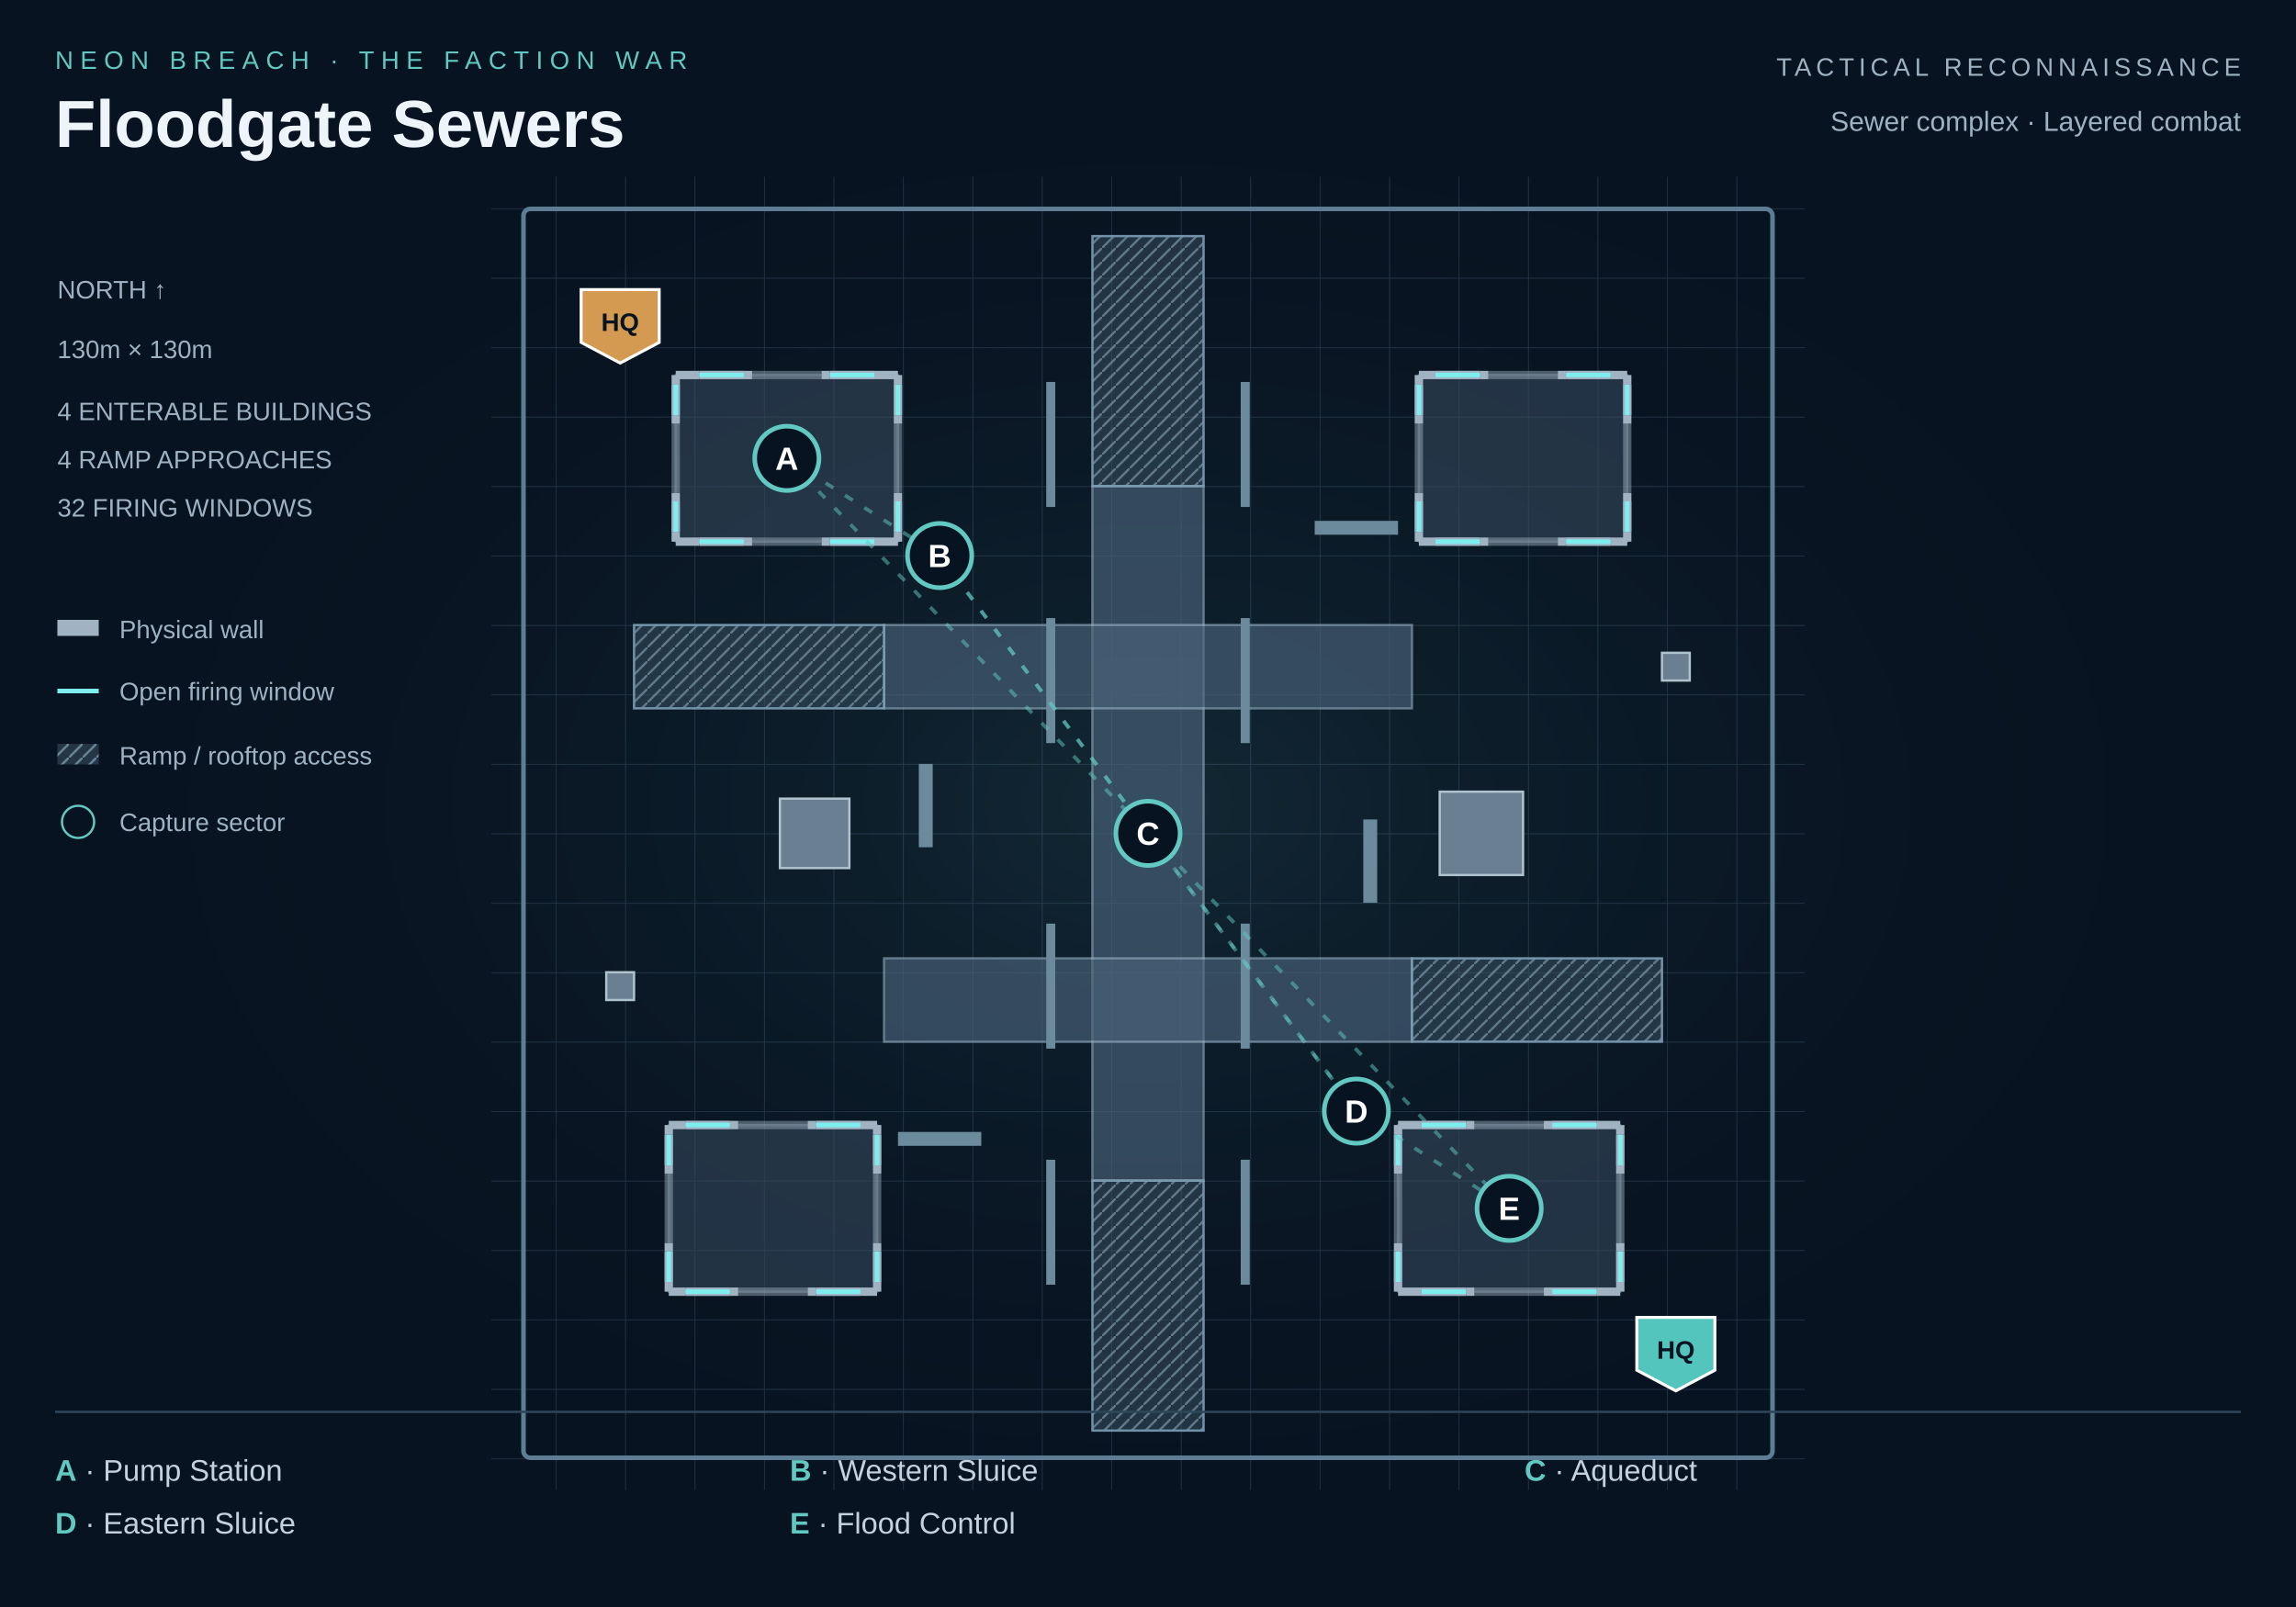
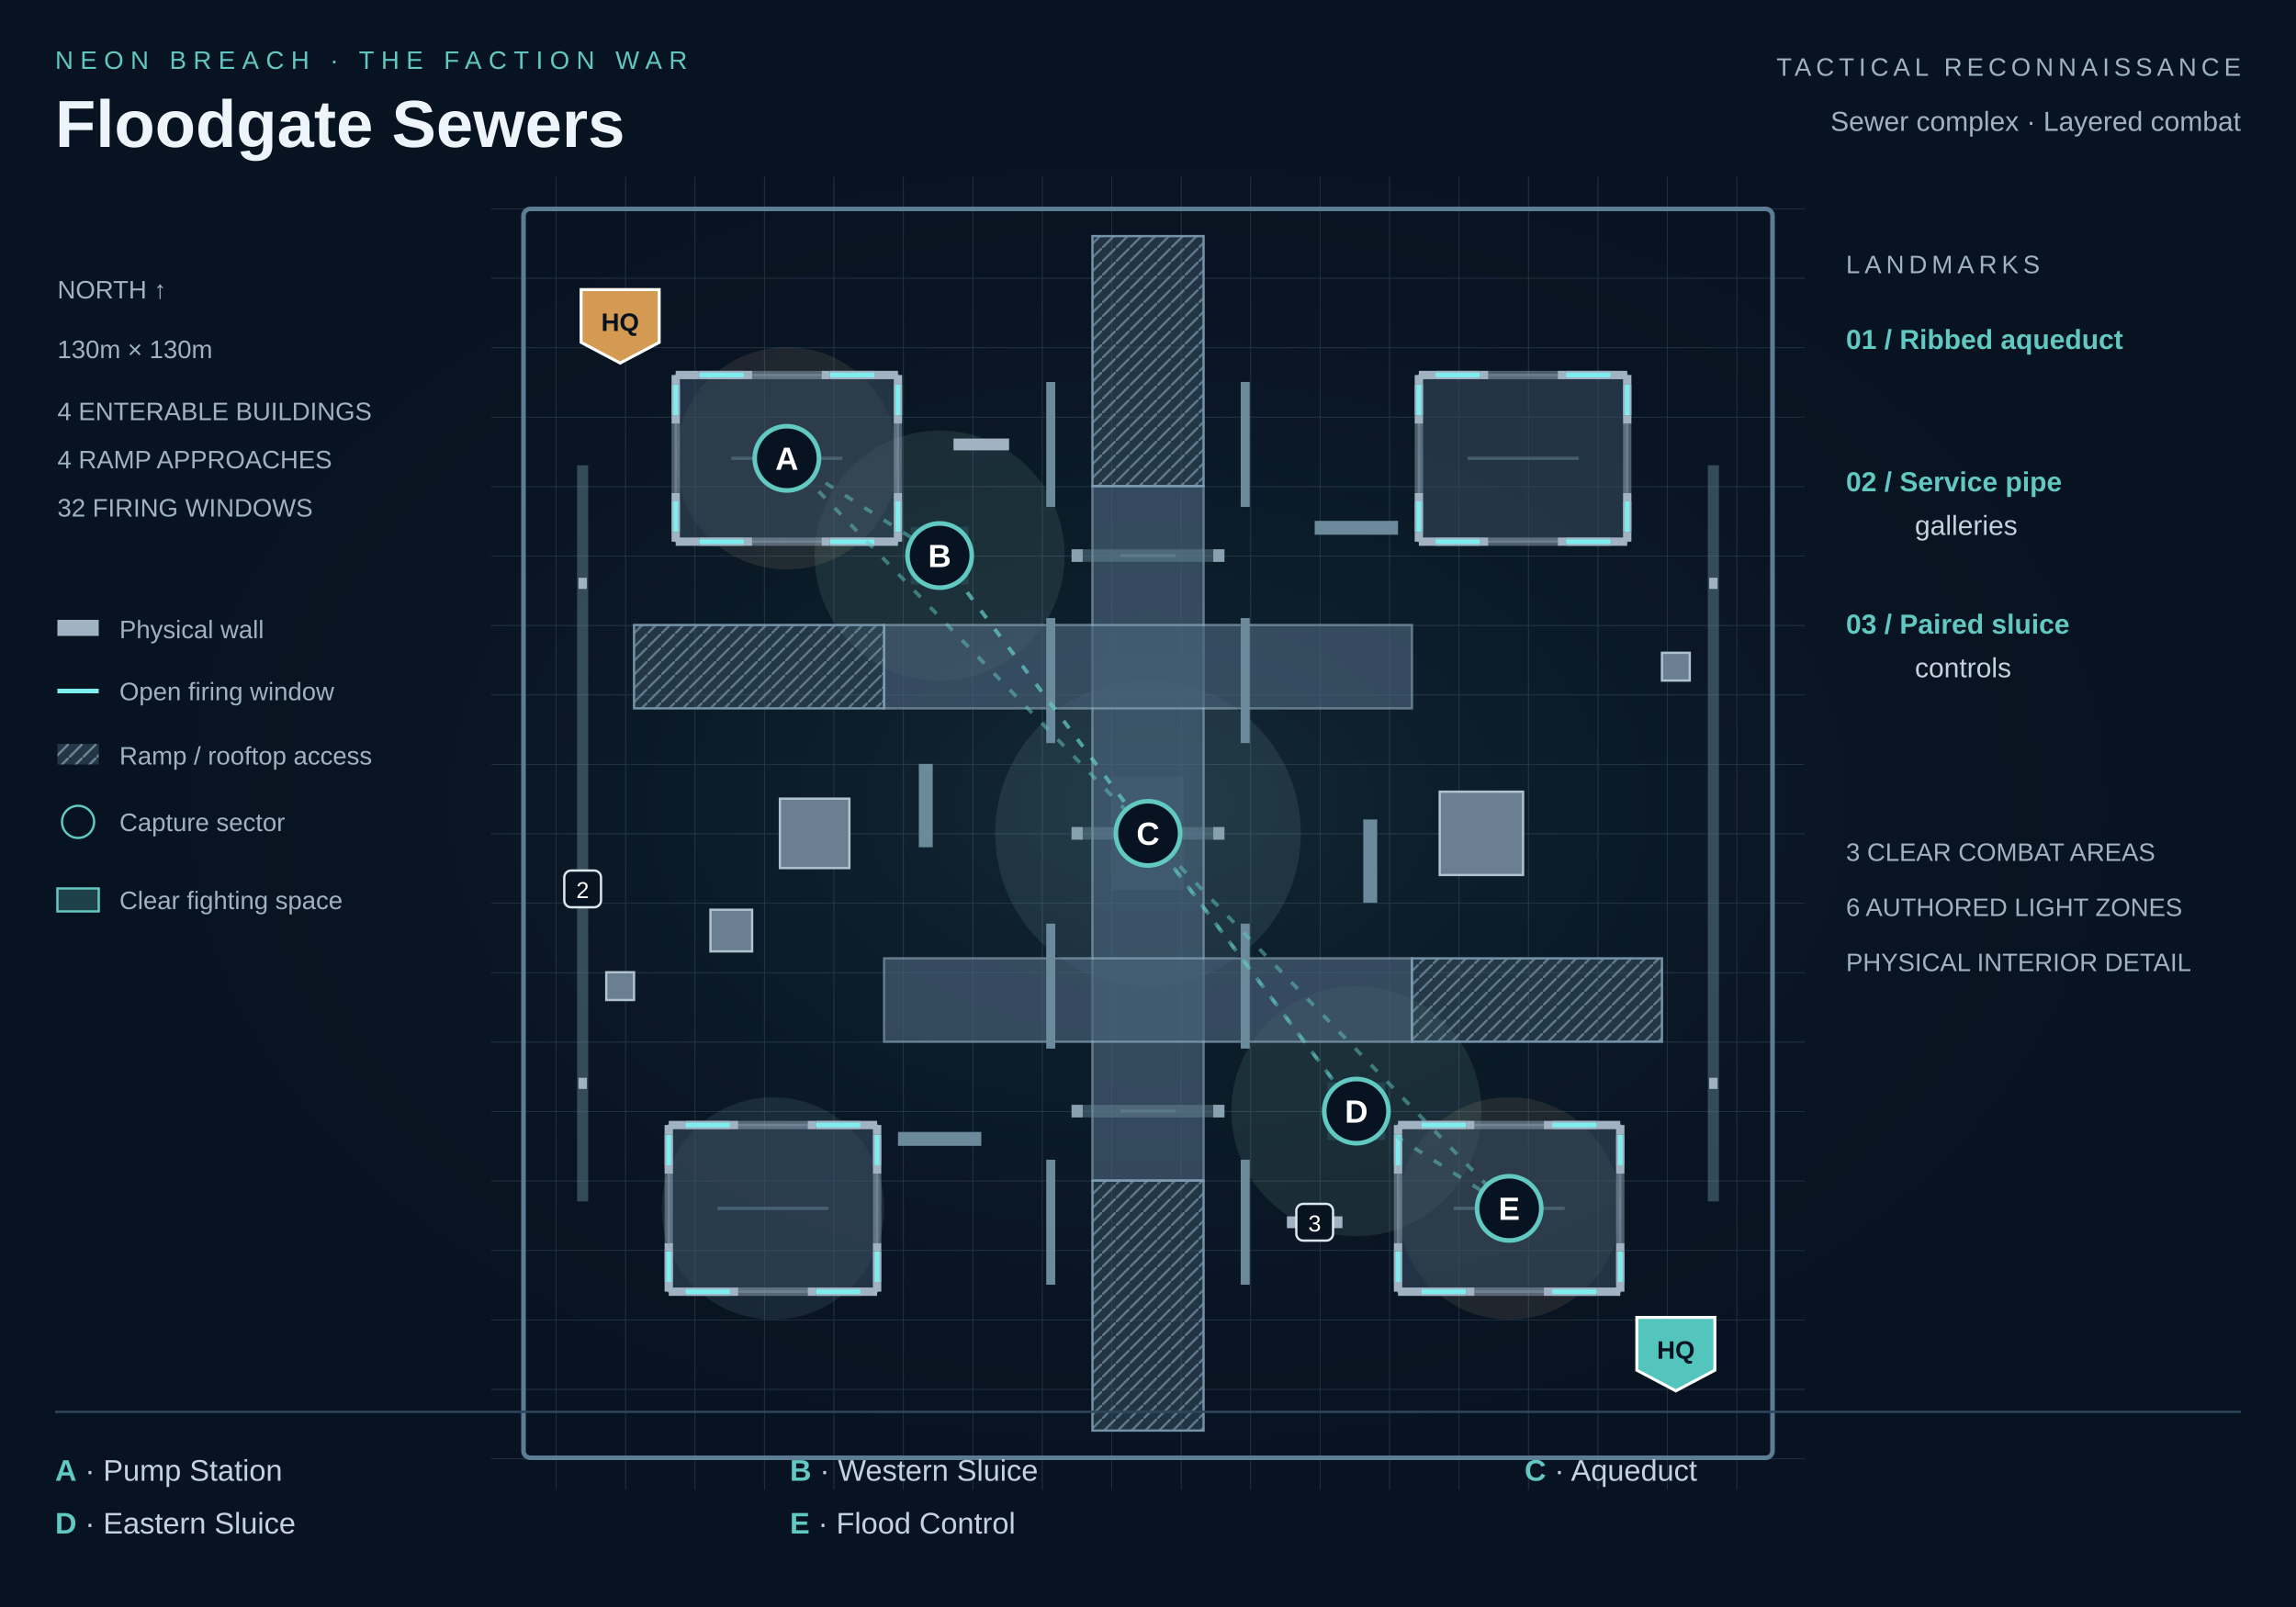
<svg xmlns="http://www.w3.org/2000/svg" width="1000" height="700" viewBox="0 0 1000 700" role="img" aria-label="Floodgate Sewers tactical map preview">
  <defs>
    <pattern id="grid" width="30.25" height="30.25" patternUnits="userSpaceOnUse">
      <path d="M30.25 0H0V30.25" fill="none" stroke="#25374a" stroke-width=".6" />
    </pattern>
    <pattern id="ramp" width="6" height="6" patternUnits="userSpaceOnUse">
      <path d="M0 6L6 0" stroke="#91adbe" stroke-width="1" />
      <rect width="6" height="6" fill="#405a6c" fill-opacity=".5" />
    </pattern>
    <radialGradient id="glow">
      <stop stop-color="#61c8c2" stop-opacity=".12" />
      <stop offset="1" stop-color="#081321" stop-opacity="0" />
    </radialGradient>
  </defs>
  <rect width="1000" height="700" fill="#081321" />
  <rect x="214" y="77" width="572" height="572" fill="url(#grid)" />
  <ellipse cx="500" cy="350" rx="460" ry="310" fill="url(#glow)" />
  <g font-family="system-ui,Segoe UI,Arial,sans-serif">
    <text x="24" y="30" fill="#61c8c2" font-size="11" letter-spacing="3">NEON BREACH · THE FACTION WAR</text>
    <text x="24" y="64" fill="#edf5fa" font-size="29" font-weight="750">Floodgate Sewers</text>
    <text x="976" y="33" text-anchor="end" fill="#9fb2c3" font-size="11" letter-spacing="2">TACTICAL RECONNAISSANCE</text>
    <text x="976" y="57" text-anchor="end" fill="#9fb2c3" font-size="12">Sewer complex · Layered combat</text>
    <rect x="228" y="91" width="544" height="544" rx="3" fill="none" stroke="#5c7d94" stroke-width="2" />
+     <circle cx="500" cy="363" r="66.55" fill="rgb(194,242,255)" opacity=".09" />
+     <circle cx="409.25" cy="242" r="54.45" fill="rgb(189,255,230)" opacity=".09" />
+     <circle cx="590.75" cy="484" r="54.45" fill="rgb(189,255,230)" opacity=".09" />
+     <circle cx="342.7" cy="199.65" r="48.4" fill="rgb(255,222,168)" opacity=".09" />
+     <circle cx="657.3" cy="526.35" r="48.4" fill="rgb(255,222,168)" opacity=".09" />
+     <circle cx="336.65" cy="526.35" r="48.4" fill="rgb(194,240,255)" opacity=".09" />
+     <rect x="484.88" y="338.80" width="30.25" height="48.40" fill="#61c8c2" stroke="#61c8c2" stroke-width="1" opacity="0.13" />
+     <rect x="397.15" y="229.90" width="24.20" height="24.20" fill="#61c8c2" stroke="#61c8c2" stroke-width="1" opacity="0.13" />
+     <rect x="578.65" y="471.90" width="24.20" height="24.20" fill="#61c8c2" stroke="#61c8c2" stroke-width="1" opacity="0.13" />
    <rect x="294.30" y="163.35" width="96.80" height="72.60" fill="#364d61" stroke="#66829a" stroke-width="1" opacity="0.55" />
    <rect x="608.90" y="490.05" width="96.80" height="72.60" fill="#364d61" stroke="#66829a" stroke-width="1" opacity="0.55" />
    <rect x="291.27" y="490.05" width="90.75" height="72.60" fill="#364d61" stroke="#66829a" stroke-width="1" opacity="0.55" />
    <rect x="617.98" y="163.35" width="90.75" height="72.60" fill="#364d61" stroke="#66829a" stroke-width="1" opacity="0.55" />
    <rect x="475.80" y="211.75" width="48.40" height="302.50" fill="#4a6379" stroke="#92aec1" stroke-width="1" opacity="0.65" />
    <rect x="385.05" y="272.25" width="229.90" height="36.30" fill="#4a6379" stroke="#92aec1" stroke-width="1" opacity="0.65" />
    <rect x="385.05" y="417.45" width="229.90" height="36.30" fill="#4a6379" stroke="#92aec1" stroke-width="1" opacity="0.65" />
    <rect x="475.80" y="102.85" width="48.40" height="108.90" fill="url(#ramp)" stroke="#7fa0b6" stroke-width="1" opacity="0.9" />
    <rect x="475.80" y="514.25" width="48.40" height="108.90" fill="url(#ramp)" stroke="#7fa0b6" stroke-width="1" opacity="0.9" />
    <rect x="276.15" y="272.25" width="108.90" height="36.30" fill="url(#ramp)" stroke="#7fa0b6" stroke-width="1" opacity="0.9" />
    <rect x="614.95" y="417.45" width="108.90" height="36.30" fill="url(#ramp)" stroke="#7fa0b6" stroke-width="1" opacity="0.9" />
    <rect x="294.30" y="161.54" width="10.29" height="3.63" fill="#a1b3c3" opacity="1" />
    <rect x="304.59" y="161.54" width="19.36" height="3.63" fill="#6b8b9c" opacity="1" />
    <rect x="304.59" y="161.54" width="19.36" height="3.63" fill="#a1b3c3" opacity="1" />
    <rect x="323.94" y="161.54" width="3.63" height="3.63" fill="#a1b3c3" opacity="1" />
    <rect x="327.58" y="161.54" width="30.25" height="3.63" fill="#a1b3c3" opacity="0.45" />
    <rect x="357.83" y="161.54" width="3.63" height="3.63" fill="#a1b3c3" opacity="1" />
    <rect x="361.45" y="161.54" width="19.36" height="3.63" fill="#6b8b9c" opacity="1" />
    <rect x="361.45" y="161.54" width="19.36" height="3.63" fill="#a1b3c3" opacity="1" />
    <rect x="380.81" y="161.54" width="10.29" height="3.63" fill="#a1b3c3" opacity="1" />
    <rect x="292.49" y="163.35" width="3.63" height="4.23" fill="#a1b3c3" opacity="1" />
    <rect x="292.49" y="167.59" width="3.63" height="13.31" fill="#6b8b9c" opacity="1" />
    <rect x="292.49" y="167.59" width="3.63" height="13.31" fill="#a1b3c3" opacity="1" />
    <rect x="292.49" y="180.90" width="3.63" height="3.63" fill="#a1b3c3" opacity="1" />
    <rect x="292.49" y="184.53" width="3.63" height="30.25" fill="#a1b3c3" opacity="0.45" />
    <rect x="292.49" y="214.78" width="3.63" height="3.63" fill="#a1b3c3" opacity="1" />
    <rect x="292.49" y="218.41" width="3.63" height="13.31" fill="#6b8b9c" opacity="1" />
    <rect x="292.49" y="218.41" width="3.63" height="13.31" fill="#a1b3c3" opacity="1" />
    <rect x="292.49" y="231.71" width="3.63" height="4.23" fill="#a1b3c3" opacity="1" />
    <rect x="294.30" y="234.13" width="10.29" height="3.63" fill="#a1b3c3" opacity="1" />
    <rect x="304.59" y="234.13" width="19.36" height="3.63" fill="#6b8b9c" opacity="1" />
    <rect x="304.59" y="234.13" width="19.36" height="3.63" fill="#a1b3c3" opacity="1" />
    <rect x="323.94" y="234.13" width="3.63" height="3.63" fill="#a1b3c3" opacity="1" />
    <rect x="327.58" y="234.13" width="30.25" height="3.63" fill="#a1b3c3" opacity="0.45" />
    <rect x="357.83" y="234.13" width="3.63" height="3.63" fill="#a1b3c3" opacity="1" />
    <rect x="361.45" y="234.13" width="19.36" height="3.63" fill="#6b8b9c" opacity="1" />
    <rect x="361.45" y="234.13" width="19.36" height="3.63" fill="#a1b3c3" opacity="1" />
    <rect x="380.81" y="234.13" width="10.29" height="3.63" fill="#a1b3c3" opacity="1" />
    <rect x="389.28" y="163.35" width="3.63" height="4.23" fill="#a1b3c3" opacity="1" />
    <rect x="389.28" y="167.59" width="3.63" height="13.31" fill="#6b8b9c" opacity="1" />
    <rect x="389.28" y="167.59" width="3.63" height="13.31" fill="#a1b3c3" opacity="1" />
    <rect x="389.28" y="180.90" width="3.63" height="3.63" fill="#a1b3c3" opacity="1" />
    <rect x="389.28" y="184.53" width="3.63" height="30.25" fill="#a1b3c3" opacity="0.45" />
    <rect x="389.28" y="214.78" width="3.63" height="3.63" fill="#a1b3c3" opacity="1" />
    <rect x="389.28" y="218.41" width="3.63" height="13.31" fill="#6b8b9c" opacity="1" />
    <rect x="389.28" y="218.41" width="3.63" height="13.31" fill="#a1b3c3" opacity="1" />
    <rect x="389.28" y="231.71" width="3.63" height="4.23" fill="#a1b3c3" opacity="1" />
    <rect x="608.90" y="488.24" width="10.29" height="3.63" fill="#a1b3c3" opacity="1" />
    <rect x="619.18" y="488.24" width="19.36" height="3.63" fill="#6b8b9c" opacity="1" />
    <rect x="619.18" y="488.24" width="19.36" height="3.63" fill="#a1b3c3" opacity="1" />
    <rect x="638.54" y="488.24" width="3.63" height="3.63" fill="#a1b3c3" opacity="1" />
    <rect x="642.17" y="488.24" width="30.25" height="3.63" fill="#a1b3c3" opacity="0.45" />
    <rect x="672.42" y="488.24" width="3.63" height="3.63" fill="#a1b3c3" opacity="1" />
    <rect x="676.05" y="488.24" width="19.36" height="3.63" fill="#6b8b9c" opacity="1" />
    <rect x="676.05" y="488.24" width="19.36" height="3.63" fill="#a1b3c3" opacity="1" />
    <rect x="695.41" y="488.24" width="10.29" height="3.63" fill="#a1b3c3" opacity="1" />
    <rect x="607.09" y="490.05" width="3.63" height="4.23" fill="#a1b3c3" opacity="1" />
    <rect x="607.09" y="494.28" width="3.63" height="13.31" fill="#6b8b9c" opacity="1" />
    <rect x="607.09" y="494.28" width="3.63" height="13.31" fill="#a1b3c3" opacity="1" />
    <rect x="607.09" y="507.60" width="3.63" height="3.63" fill="#a1b3c3" opacity="1" />
    <rect x="607.09" y="511.23" width="3.63" height="30.25" fill="#a1b3c3" opacity="0.45" />
    <rect x="607.09" y="541.48" width="3.63" height="3.63" fill="#a1b3c3" opacity="1" />
    <rect x="607.09" y="545.11" width="3.63" height="13.31" fill="#6b8b9c" opacity="1" />
    <rect x="607.09" y="545.11" width="3.63" height="13.31" fill="#a1b3c3" opacity="1" />
    <rect x="607.09" y="558.41" width="3.63" height="4.23" fill="#a1b3c3" opacity="1" />
    <rect x="608.90" y="560.84" width="10.29" height="3.63" fill="#a1b3c3" opacity="1" />
    <rect x="619.18" y="560.84" width="19.36" height="3.63" fill="#6b8b9c" opacity="1" />
    <rect x="619.18" y="560.84" width="19.36" height="3.63" fill="#a1b3c3" opacity="1" />
    <rect x="638.54" y="560.84" width="3.63" height="3.63" fill="#a1b3c3" opacity="1" />
    <rect x="642.17" y="560.84" width="30.25" height="3.63" fill="#a1b3c3" opacity="0.45" />
    <rect x="672.42" y="560.84" width="3.63" height="3.63" fill="#a1b3c3" opacity="1" />
    <rect x="676.05" y="560.84" width="19.36" height="3.63" fill="#6b8b9c" opacity="1" />
    <rect x="676.05" y="560.84" width="19.36" height="3.63" fill="#a1b3c3" opacity="1" />
    <rect x="695.41" y="560.84" width="10.29" height="3.63" fill="#a1b3c3" opacity="1" />
    <rect x="703.88" y="490.05" width="3.63" height="4.23" fill="#a1b3c3" opacity="1" />
    <rect x="703.88" y="494.28" width="3.63" height="13.31" fill="#6b8b9c" opacity="1" />
    <rect x="703.88" y="494.28" width="3.63" height="13.31" fill="#a1b3c3" opacity="1" />
    <rect x="703.88" y="507.60" width="3.63" height="3.63" fill="#a1b3c3" opacity="1" />
    <rect x="703.88" y="511.23" width="3.63" height="30.25" fill="#a1b3c3" opacity="0.45" />
    <rect x="703.88" y="541.48" width="3.63" height="3.63" fill="#a1b3c3" opacity="1" />
    <rect x="703.88" y="545.11" width="3.63" height="13.31" fill="#6b8b9c" opacity="1" />
    <rect x="703.88" y="545.11" width="3.63" height="13.31" fill="#a1b3c3" opacity="1" />
    <rect x="703.88" y="558.41" width="3.63" height="4.23" fill="#a1b3c3" opacity="1" />
    <rect x="291.27" y="488.24" width="7.26" height="3.63" fill="#a1b3c3" opacity="1" />
    <rect x="298.54" y="488.24" width="19.36" height="3.63" fill="#6b8b9c" opacity="1" />
    <rect x="298.54" y="488.24" width="19.36" height="3.63" fill="#a1b3c3" opacity="1" />
    <rect x="317.89" y="488.24" width="3.63" height="3.63" fill="#a1b3c3" opacity="1" />
    <rect x="321.52" y="488.24" width="30.25" height="3.63" fill="#a1b3c3" opacity="0.45" />
    <rect x="351.77" y="488.24" width="3.63" height="3.63" fill="#a1b3c3" opacity="1" />
    <rect x="355.40" y="488.24" width="19.36" height="3.63" fill="#6b8b9c" opacity="1" />
    <rect x="355.40" y="488.24" width="19.36" height="3.63" fill="#a1b3c3" opacity="1" />
    <rect x="374.76" y="488.24" width="7.26" height="3.63" fill="#a1b3c3" opacity="1" />
    <rect x="289.46" y="490.05" width="3.63" height="4.23" fill="#a1b3c3" opacity="1" />
    <rect x="289.46" y="494.28" width="3.63" height="13.31" fill="#6b8b9c" opacity="1" />
    <rect x="289.46" y="494.28" width="3.63" height="13.31" fill="#a1b3c3" opacity="1" />
    <rect x="289.46" y="507.60" width="3.63" height="3.63" fill="#a1b3c3" opacity="1" />
    <rect x="289.46" y="511.23" width="3.63" height="30.25" fill="#a1b3c3" opacity="0.45" />
    <rect x="289.46" y="541.48" width="3.63" height="3.63" fill="#a1b3c3" opacity="1" />
    <rect x="289.46" y="545.11" width="3.63" height="13.31" fill="#6b8b9c" opacity="1" />
    <rect x="289.46" y="545.11" width="3.63" height="13.31" fill="#a1b3c3" opacity="1" />
    <rect x="289.46" y="558.41" width="3.63" height="4.23" fill="#a1b3c3" opacity="1" />
    <rect x="291.27" y="560.84" width="7.26" height="3.63" fill="#a1b3c3" opacity="1" />
    <rect x="298.54" y="560.84" width="19.36" height="3.63" fill="#6b8b9c" opacity="1" />
    <rect x="298.54" y="560.84" width="19.36" height="3.63" fill="#a1b3c3" opacity="1" />
    <rect x="317.89" y="560.84" width="3.63" height="3.63" fill="#a1b3c3" opacity="1" />
    <rect x="321.52" y="560.84" width="30.25" height="3.63" fill="#a1b3c3" opacity="0.45" />
    <rect x="351.77" y="560.84" width="3.63" height="3.63" fill="#a1b3c3" opacity="1" />
    <rect x="355.40" y="560.84" width="19.36" height="3.63" fill="#6b8b9c" opacity="1" />
    <rect x="355.40" y="560.84" width="19.36" height="3.63" fill="#a1b3c3" opacity="1" />
    <rect x="374.76" y="560.84" width="7.26" height="3.63" fill="#a1b3c3" opacity="1" />
    <rect x="380.21" y="490.05" width="3.63" height="4.23" fill="#a1b3c3" opacity="1" />
    <rect x="380.21" y="494.28" width="3.63" height="13.31" fill="#6b8b9c" opacity="1" />
    <rect x="380.21" y="494.28" width="3.63" height="13.31" fill="#a1b3c3" opacity="1" />
    <rect x="380.21" y="507.60" width="3.63" height="3.63" fill="#a1b3c3" opacity="1" />
    <rect x="380.21" y="511.23" width="3.63" height="30.25" fill="#a1b3c3" opacity="0.45" />
    <rect x="380.21" y="541.48" width="3.63" height="3.63" fill="#a1b3c3" opacity="1" />
    <rect x="380.21" y="545.11" width="3.63" height="13.31" fill="#6b8b9c" opacity="1" />
    <rect x="380.21" y="545.11" width="3.63" height="13.31" fill="#a1b3c3" opacity="1" />
    <rect x="380.21" y="558.41" width="3.63" height="4.23" fill="#a1b3c3" opacity="1" />
    <rect x="617.98" y="161.54" width="7.26" height="3.63" fill="#a1b3c3" opacity="1" />
    <rect x="625.24" y="161.54" width="19.36" height="3.63" fill="#6b8b9c" opacity="1" />
    <rect x="625.24" y="161.54" width="19.36" height="3.63" fill="#a1b3c3" opacity="1" />
    <rect x="644.60" y="161.54" width="3.63" height="3.63" fill="#a1b3c3" opacity="1" />
    <rect x="648.23" y="161.54" width="30.25" height="3.63" fill="#a1b3c3" opacity="0.45" />
    <rect x="678.48" y="161.54" width="3.63" height="3.63" fill="#a1b3c3" opacity="1" />
    <rect x="682.11" y="161.54" width="19.36" height="3.63" fill="#6b8b9c" opacity="1" />
    <rect x="682.11" y="161.54" width="19.36" height="3.63" fill="#a1b3c3" opacity="1" />
    <rect x="701.46" y="161.54" width="7.26" height="3.63" fill="#a1b3c3" opacity="1" />
    <rect x="616.16" y="163.35" width="3.63" height="4.23" fill="#a1b3c3" opacity="1" />
    <rect x="616.16" y="167.59" width="3.63" height="13.31" fill="#6b8b9c" opacity="1" />
    <rect x="616.16" y="167.59" width="3.63" height="13.31" fill="#a1b3c3" opacity="1" />
    <rect x="616.16" y="180.90" width="3.63" height="3.63" fill="#a1b3c3" opacity="1" />
    <rect x="616.16" y="184.53" width="3.63" height="30.25" fill="#a1b3c3" opacity="0.45" />
    <rect x="616.16" y="214.78" width="3.63" height="3.63" fill="#a1b3c3" opacity="1" />
    <rect x="616.16" y="218.41" width="3.63" height="13.31" fill="#6b8b9c" opacity="1" />
    <rect x="616.16" y="218.41" width="3.63" height="13.31" fill="#a1b3c3" opacity="1" />
    <rect x="616.16" y="231.71" width="3.63" height="4.23" fill="#a1b3c3" opacity="1" />
    <rect x="617.98" y="234.13" width="7.26" height="3.63" fill="#a1b3c3" opacity="1" />
    <rect x="625.24" y="234.13" width="19.36" height="3.63" fill="#6b8b9c" opacity="1" />
    <rect x="625.24" y="234.13" width="19.36" height="3.63" fill="#a1b3c3" opacity="1" />
    <rect x="644.60" y="234.13" width="3.63" height="3.63" fill="#a1b3c3" opacity="1" />
    <rect x="648.23" y="234.13" width="30.25" height="3.63" fill="#a1b3c3" opacity="0.45" />
    <rect x="678.48" y="234.13" width="3.63" height="3.63" fill="#a1b3c3" opacity="1" />
    <rect x="682.11" y="234.13" width="19.36" height="3.63" fill="#6b8b9c" opacity="1" />
    <rect x="682.11" y="234.13" width="19.36" height="3.63" fill="#a1b3c3" opacity="1" />
    <rect x="701.46" y="234.13" width="7.26" height="3.63" fill="#a1b3c3" opacity="1" />
    <rect x="706.91" y="163.35" width="3.63" height="4.23" fill="#a1b3c3" opacity="1" />
    <rect x="706.91" y="167.59" width="3.63" height="13.31" fill="#6b8b9c" opacity="1" />
    <rect x="706.91" y="167.59" width="3.63" height="13.31" fill="#a1b3c3" opacity="1" />
    <rect x="706.91" y="180.90" width="3.63" height="3.63" fill="#a1b3c3" opacity="1" />
    <rect x="706.91" y="184.53" width="3.63" height="30.25" fill="#a1b3c3" opacity="0.45" />
    <rect x="706.91" y="214.78" width="3.63" height="3.63" fill="#a1b3c3" opacity="1" />
    <rect x="706.91" y="218.41" width="3.63" height="13.31" fill="#6b8b9c" opacity="1" />
    <rect x="706.91" y="218.41" width="3.63" height="13.31" fill="#a1b3c3" opacity="1" />
    <rect x="706.91" y="231.71" width="3.63" height="4.23" fill="#a1b3c3" opacity="1" />
    <rect x="455.68" y="166.38" width="3.93" height="54.45" fill="#6b8b9c" opacity="1" />
    <rect x="455.68" y="269.23" width="3.93" height="54.45" fill="#6b8b9c" opacity="1" />
    <rect x="455.68" y="402.32" width="3.93" height="54.45" fill="#6b8b9c" opacity="1" />
    <rect x="455.68" y="505.17" width="3.93" height="54.45" fill="#6b8b9c" opacity="1" />
    <rect x="540.38" y="166.38" width="3.93" height="54.45" fill="#6b8b9c" opacity="1" />
    <rect x="540.38" y="269.23" width="3.93" height="54.45" fill="#6b8b9c" opacity="1" />
    <rect x="540.38" y="402.32" width="3.93" height="54.45" fill="#6b8b9c" opacity="1" />
    <rect x="540.38" y="505.17" width="3.93" height="54.45" fill="#6b8b9c" opacity="1" />
    <rect x="400.18" y="332.75" width="6.05" height="36.30" fill="#6b8b9c" opacity="1" />
    <rect x="593.77" y="356.95" width="6.05" height="36.30" fill="#6b8b9c" opacity="1" />
    <rect x="391.10" y="493.07" width="36.30" height="6.05" fill="#6b8b9c" opacity="1" />
    <rect x="572.60" y="226.88" width="36.30" height="6.05" fill="#6b8b9c" opacity="1" />
+     <rect x="466.73" y="239.28" width="4.84" height="5.45" fill="#a1b3c3" opacity="1" />
+     <rect x="528.43" y="239.28" width="4.84" height="5.45" fill="#a1b3c3" opacity="1" />
+     <rect x="466.73" y="239.28" width="66.55" height="5.45" fill="#6b8b9c" opacity="0.45" />
+     <rect x="466.73" y="360.28" width="4.84" height="5.45" fill="#a1b3c3" opacity="1" />
+     <rect x="528.43" y="360.28" width="4.84" height="5.45" fill="#a1b3c3" opacity="1" />
+     <rect x="466.73" y="360.28" width="66.55" height="5.45" fill="#6b8b9c" opacity="0.45" />
+     <rect x="466.73" y="481.28" width="4.84" height="5.45" fill="#a1b3c3" opacity="1" />
+     <rect x="528.43" y="481.28" width="4.84" height="5.45" fill="#a1b3c3" opacity="1" />
+     <rect x="466.73" y="481.28" width="66.55" height="5.45" fill="#6b8b9c" opacity="0.45" />
+     <rect x="251.34" y="202.68" width="4.84" height="320.65" fill="#6b8b9c" opacity="0.45" />
+     <rect x="251.95" y="251.68" width="3.63" height="4.84" fill="#a1b3c3" opacity="1" />
+     <rect x="251.95" y="469.48" width="3.63" height="4.84" fill="#a1b3c3" opacity="1" />
+     <rect x="743.82" y="202.68" width="4.84" height="320.65" fill="#6b8b9c" opacity="0.45" />
+     <rect x="744.42" y="251.68" width="3.63" height="4.84" fill="#a1b3c3" opacity="1" />
+     <rect x="744.42" y="469.48" width="3.63" height="4.84" fill="#a1b3c3" opacity="1" />
+     <rect x="560.50" y="529.83" width="24.20" height="5.14" fill="#a1b3c3" opacity="1" />
+     <rect x="415.30" y="191.03" width="24.20" height="5.14" fill="#a1b3c3" opacity="1" />
+     <rect x="487.90" y="241.27" width="24.20" height="1.45" fill="#6b8b9c" opacity="0.45" />
+     <rect x="487.90" y="362.27" width="24.20" height="1.45" fill="#6b8b9c" opacity="0.45" />
+     <rect x="487.90" y="483.27" width="24.20" height="1.45" fill="#6b8b9c" opacity="0.45" />
+     <rect x="318.50" y="198.92" width="48.40" height="1.45" fill="#6b8b9c" opacity="0.45" />
+     <rect x="633.10" y="525.62" width="48.40" height="1.45" fill="#6b8b9c" opacity="0.45" />
+     <rect x="312.45" y="525.62" width="48.40" height="1.45" fill="#6b8b9c" opacity="0.45" />
+     <rect x="639.15" y="198.92" width="48.40" height="1.45" fill="#6b8b9c" opacity="0.45" />
    <rect x="339.68" y="347.88" width="30.25" height="30.25" fill="#6a7f91" stroke="#afc3ce" stroke-width="1" opacity="1" />
    <rect x="627.05" y="344.85" width="36.30" height="36.30" fill="#6a7f91" stroke="#afc3ce" stroke-width="1" opacity="1" />
    <rect x="264.05" y="423.50" width="12.10" height="12.10" fill="#6a7f91" stroke="#afc3ce" stroke-width="1" opacity="1" />
    <rect x="723.85" y="284.35" width="12.10" height="12.10" fill="#6a7f91" stroke="#afc3ce" stroke-width="1" opacity="1" />
+     <rect x="309.43" y="396.27" width="18.15" height="18.15" fill="#6a7f91" stroke="#afc3ce" stroke-width="1" opacity="1" />
    <path d="M 304.585 163.35 L 323.945 163.35" stroke="#7deded" stroke-width="2" />
    <path d="M 361.455 163.35 L 380.815 163.35" stroke="#7deded" stroke-width="2" />
    <path d="M 294.3 167.585 L 294.3 180.895" stroke="#7deded" stroke-width="2" />
    <path d="M 294.3 218.405 L 294.3 231.715" stroke="#7deded" stroke-width="2" />
    <path d="M 304.585 235.95 L 323.945 235.95" stroke="#7deded" stroke-width="2" />
    <path d="M 361.455 235.95 L 380.815 235.95" stroke="#7deded" stroke-width="2" />
    <path d="M 391.1 167.585 L 391.1 180.895" stroke="#7deded" stroke-width="2" />
    <path d="M 391.1 218.405 L 391.1 231.715" stroke="#7deded" stroke-width="2" />
    <path d="M 619.185 490.05 L 638.545 490.05" stroke="#7deded" stroke-width="2" />
    <path d="M 676.055 490.05 L 695.415 490.05" stroke="#7deded" stroke-width="2" />
    <path d="M 608.9 494.285 L 608.9 507.595" stroke="#7deded" stroke-width="2" />
    <path d="M 608.9 545.105 L 608.9 558.415" stroke="#7deded" stroke-width="2" />
    <path d="M 619.185 562.65 L 638.545 562.65" stroke="#7deded" stroke-width="2" />
    <path d="M 676.055 562.65 L 695.415 562.65" stroke="#7deded" stroke-width="2" />
    <path d="M 705.7 494.285 L 705.7 507.595" stroke="#7deded" stroke-width="2" />
    <path d="M 705.7 545.105 L 705.7 558.415" stroke="#7deded" stroke-width="2" />
    <path d="M 298.535 490.05 L 317.895 490.05" stroke="#7deded" stroke-width="2" />
    <path d="M 355.405 490.05 L 374.765 490.05" stroke="#7deded" stroke-width="2" />
    <path d="M 291.275 494.285 L 291.275 507.595" stroke="#7deded" stroke-width="2" />
    <path d="M 291.275 545.105 L 291.275 558.415" stroke="#7deded" stroke-width="2" />
    <path d="M 298.535 562.65 L 317.895 562.65" stroke="#7deded" stroke-width="2" />
    <path d="M 355.405 562.65 L 374.765 562.65" stroke="#7deded" stroke-width="2" />
    <path d="M 382.025 494.285 L 382.025 507.595" stroke="#7deded" stroke-width="2" />
    <path d="M 382.025 545.105 L 382.025 558.415" stroke="#7deded" stroke-width="2" />
    <path d="M 625.235 163.35 L 644.595 163.35" stroke="#7deded" stroke-width="2" />
    <path d="M 682.105 163.35 L 701.465 163.35" stroke="#7deded" stroke-width="2" />
    <path d="M 617.975 167.585 L 617.975 180.895" stroke="#7deded" stroke-width="2" />
    <path d="M 617.975 218.405 L 617.975 231.715" stroke="#7deded" stroke-width="2" />
    <path d="M 625.235 235.95 L 644.595 235.95" stroke="#7deded" stroke-width="2" />
    <path d="M 682.105 235.95 L 701.465 235.95" stroke="#7deded" stroke-width="2" />
    <path d="M 708.725 167.585 L 708.725 180.895" stroke="#7deded" stroke-width="2" />
    <path d="M 708.725 218.405 L 708.725 231.715" stroke="#7deded" stroke-width="2" />
+     <g transform="translate(500 363)">
+       <rect x="-8" y="-8" width="16" height="16" rx="3" fill="#071321" stroke="#dce8ef" />
+       <text y="4" text-anchor="middle" font-size="10" fill="#fff">1</text>
+     </g>
+     <g transform="translate(253.765 387.2)">
+       <rect x="-8" y="-8" width="16" height="16" rx="3" fill="#071321" stroke="#dce8ef" />
+       <text y="4" text-anchor="middle" font-size="10" fill="#fff">2</text>
+     </g>
+     <g transform="translate(572.6 532.4)">
+       <rect x="-8" y="-8" width="16" height="16" rx="3" fill="#071321" stroke="#dce8ef" />
+       <text y="4" text-anchor="middle" font-size="10" fill="#fff">3</text>
+     </g>
    <path d="M 342.7 199.65 L 409.25 242" stroke="#61c8c2" stroke-width="1.6" stroke-dasharray="4 6" opacity=".5" />
    <path d="M 342.7 199.65 L 500 363" stroke="#61c8c2" stroke-width="1.6" stroke-dasharray="4 6" opacity=".5" />
    <path d="M 409.25 242 L 500 363" stroke="#61c8c2" stroke-width="1.6" stroke-dasharray="4 6" opacity=".5" />
    <path d="M 409.25 242 L 590.75 484" stroke="#61c8c2" stroke-width="1.6" stroke-dasharray="4 6" opacity=".5" />
    <path d="M 500 363 L 590.75 484" stroke="#61c8c2" stroke-width="1.6" stroke-dasharray="4 6" opacity=".5" />
    <path d="M 500 363 L 657.3 526.35" stroke="#61c8c2" stroke-width="1.6" stroke-dasharray="4 6" opacity=".5" />
    <path d="M 590.75 484 L 657.3 526.35" stroke="#61c8c2" stroke-width="1.6" stroke-dasharray="4 6" opacity=".5" />
    <g transform="translate(342.7 199.65)">
      <circle r="14" fill="#071321" stroke="#61c8c2" stroke-width="2" />
      <text y="5" text-anchor="middle" fill="#fff" font-size="14" font-weight="700">A</text>
    </g>
    <g transform="translate(409.25 242)">
      <circle r="14" fill="#071321" stroke="#61c8c2" stroke-width="2" />
      <text y="5" text-anchor="middle" fill="#fff" font-size="14" font-weight="700">B</text>
    </g>
    <g transform="translate(500 363)">
      <circle r="14" fill="#071321" stroke="#61c8c2" stroke-width="2" />
      <text y="5" text-anchor="middle" fill="#fff" font-size="14" font-weight="700">C</text>
    </g>
    <g transform="translate(590.75 484)">
      <circle r="14" fill="#071321" stroke="#61c8c2" stroke-width="2" />
      <text y="5" text-anchor="middle" fill="#fff" font-size="14" font-weight="700">D</text>
    </g>
    <g transform="translate(657.3 526.35)">
      <circle r="14" fill="#071321" stroke="#61c8c2" stroke-width="2" />
      <text y="5" text-anchor="middle" fill="#fff" font-size="14" font-weight="700">E</text>
    </g>
    <g transform="translate(270.1 139.15)">
      <path d="M-17-13H17V10L0 19-17 10Z" fill="#d59a51" stroke="#fff" stroke-width="1.3" />
      <text y="5" text-anchor="middle" font-size="11" font-weight="800" fill="#071321">HQ</text>
    </g>
    <g transform="translate(729.9 586.85)">
      <path d="M-17-13H17V10L0 19-17 10Z" fill="#53c5bd" stroke="#fff" stroke-width="1.3" />
      <text y="5" text-anchor="middle" font-size="11" font-weight="800" fill="#071321">HQ</text>
    </g>
    <g fill="#9fb2c3" font-size="11">
      <text x="25" y="130">NORTH ↑</text>
      <text x="25" y="156">130m × 130m</text>
      <text x="25" y="183">4 ENTERABLE BUILDINGS</text>
      <text x="25" y="204">4 RAMP APPROACHES</text>
      <text x="25" y="225">32 FIRING WINDOWS</text>
      <rect x="25" y="270" width="18" height="7" fill="#a1b3c3" />
      <text x="52" y="278">Physical wall</text>
      <path d="M25 301H43" stroke="#7deded" stroke-width="2" />
      <text x="52" y="305">Open firing window</text>
      <rect x="25" y="324" width="18" height="9" fill="url(#ramp)" />
      <text x="52" y="333">Ramp / rooftop access</text>
      <circle cx="34" cy="358" r="7" fill="none" stroke="#61c8c2" />
      <text x="52" y="362">Capture sector</text>
    </g>
+     <g font-size="11">
+       <text x="804" y="119" fill="#9fb2c3" letter-spacing="2">LANDMARKS</text>
+       <text x="804" y="152" fill="#61c8c2" font-size="12" font-weight="700">01 / Ribbed aqueduct</text>
+       <text x="804" y="214" fill="#61c8c2" font-size="12" font-weight="700">02 / Service pipe</text>
+       <text x="834" y="233" fill="#c4d2df" font-size="12">galleries</text>
+       <text x="804" y="276" fill="#61c8c2" font-size="12" font-weight="700">03 / Paired sluice</text>
+       <text x="834" y="295" fill="#c4d2df" font-size="12">controls</text>
+       <text x="804" y="375" fill="#9fb2c3">3 CLEAR COMBAT AREAS</text>
+       <text x="804" y="399" fill="#9fb2c3">6 AUTHORED LIGHT ZONES</text>
+       <text x="804" y="423" fill="#9fb2c3">PHYSICAL INTERIOR DETAIL</text>
+       <rect x="25" y="387" width="18" height="10" fill="#61c8c2" fill-opacity=".25" stroke="#61c8c2" />
+       <text x="52" y="396" fill="#9fb2c3">Clear fighting space</text>
+     </g>
    <path d="M24 615H976" stroke="#2e465a" />
    <text x="24" y="645" font-size="13" fill="#c4d2df">
      <tspan fill="#61c8c2" font-weight="700">A</tspan> · Pump Station</text>
    <text x="344" y="645" font-size="13" fill="#c4d2df">
      <tspan fill="#61c8c2" font-weight="700">B</tspan> · Western Sluice</text>
    <text x="664" y="645" font-size="13" fill="#c4d2df">
      <tspan fill="#61c8c2" font-weight="700">C</tspan> · Aqueduct</text>
    <text x="24" y="668" font-size="13" fill="#c4d2df">
      <tspan fill="#61c8c2" font-weight="700">D</tspan> · Eastern Sluice</text>
    <text x="344" y="668" font-size="13" fill="#c4d2df">
      <tspan fill="#61c8c2" font-weight="700">E</tspan> · Flood Control</text>
  </g>
</svg>
